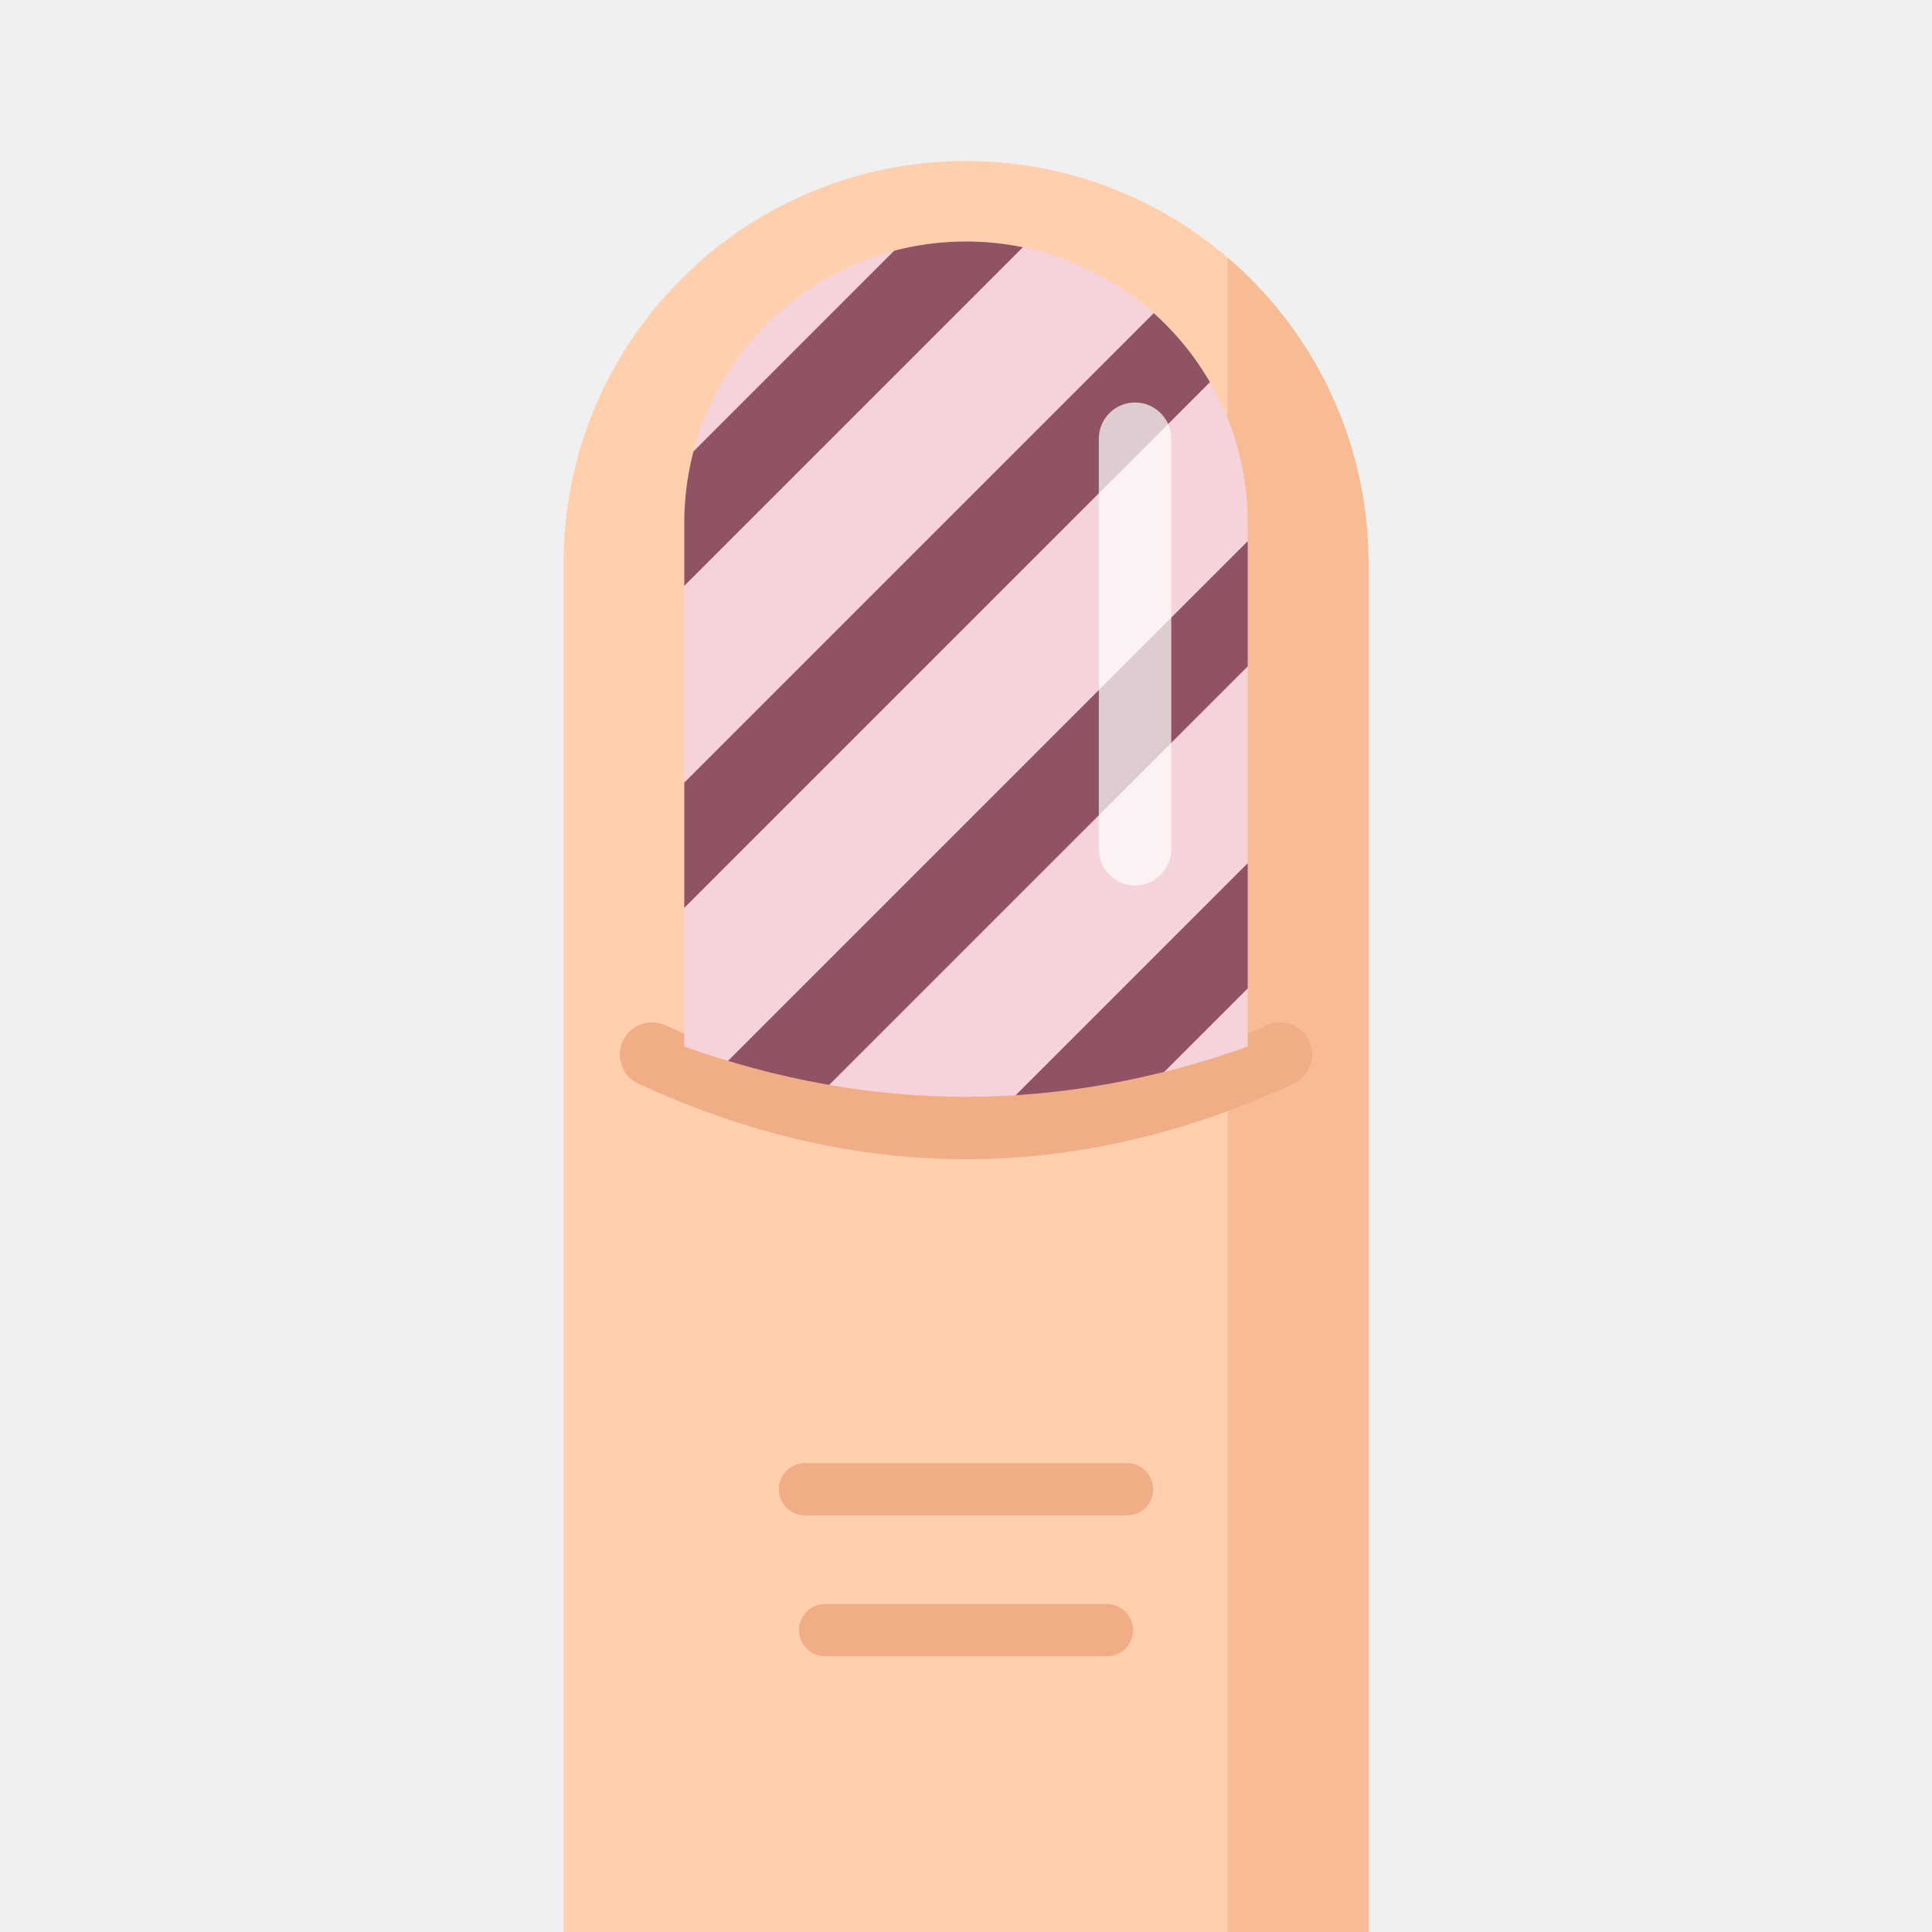
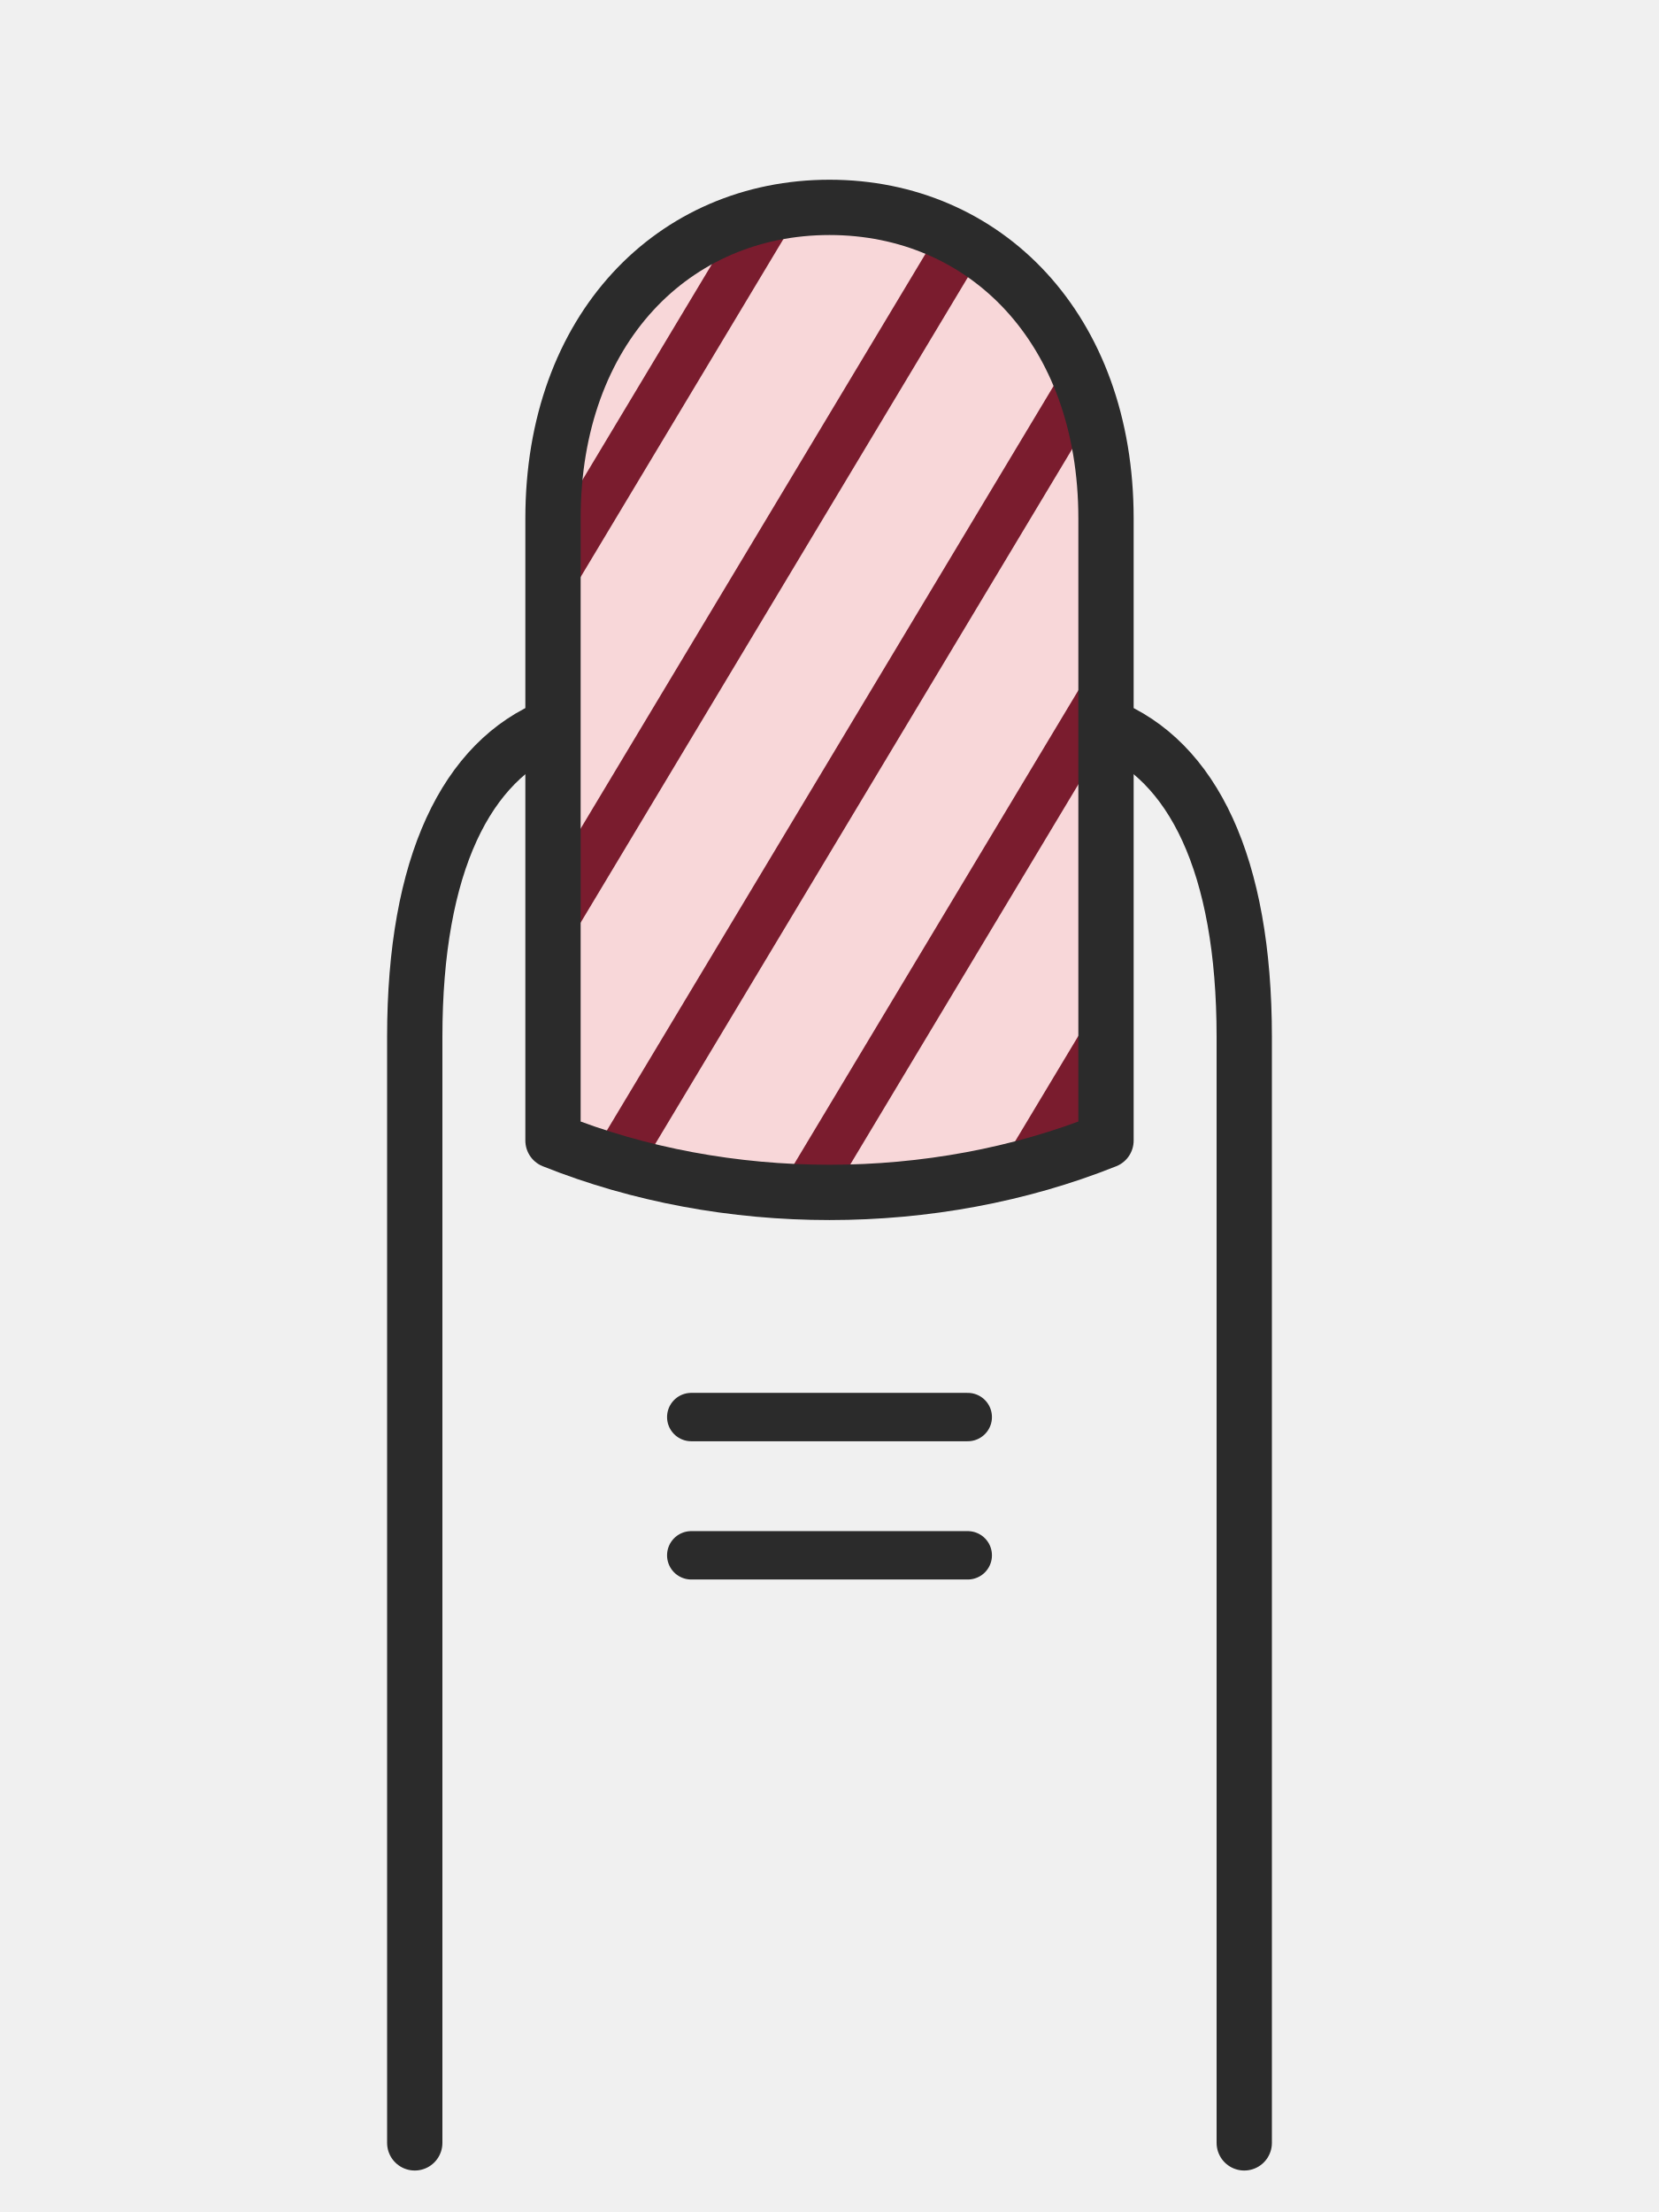
- <svg xmlns="http://www.w3.org/2000/svg" viewBox="0 0 48 48" width="48" height="48">
+ <svg xmlns="http://www.w3.org/2000/svg" viewBox="0 0 48 64" width="48" height="64" fill="none" stroke-linecap="round" stroke-linejoin="round">
  <defs>
-     <clipPath id="finger-muster">
-       <path d="M14 48 V14 A10 10 0 0 1 34 14 V48 Z" />
-     </clipPath>
-     <clipPath id="nail-muster">
-       <path d="M17 26 V13 A7 7 0 0 1 31 13 V26 Q24 28.5 17 26 Z" />
+     <clipPath id="clip-muster">
+       <path d="M16 33 V15 C16 9.5 19.5 6 24 6 C28.5 6 32 9.5 32 15 V33 C27 35 21 35 16 33 Z" />
    </clipPath>
  </defs>
-   <path d="M14 48 V14 A10 10 0 0 1 34 14 V48 Z" fill="#FFCFAE" />
-   <rect x="30.5" y="0" width="4" height="48" fill="#F7BC94" clip-path="url(#finger-muster)" />
-   <path d="M16.2 26.2 Q24 29.8 31.8 26.2" fill="none" stroke="#F1AE86" stroke-width="1.6" stroke-linecap="round" />
-   <path d="M20 37 H28 M20.5 40.5 H27.5" stroke="#F1AE86" stroke-width="1.3" stroke-linecap="round" />
-   <path d="M17 26 V13 A7 7 0 0 1 31 13 V26 Q24 28.5 17 26 Z" fill="#F6D3DA" />
-   <g clip-path="url(#nail-muster)" stroke="#8F5364" stroke-width="2.2">
-     <path d="M10 20 L26 4 M10 28 L34 4 M14 32 L38 8 M22 32 L38 16" />
+   <path d="M12 62 V30 C12 25 13.5 22 16 21 M36 62 V30 C36 25 34.5 22 32 21" stroke="#2b2b2b" stroke-width="1.6" />
+   <path d="M20 41 H28 M20 45 H28" stroke="#2b2b2b" stroke-width="1.4" />
+   <path d="M16 33 V15 C16 9.5 19.5 6 24 6 C28.5 6 32 9.5 32 15 V33 C27 35 21 35 16 33 Z" fill="#f8d7d9" />
+   <g clip-path="url(#clip-muster)">
+     <path d="M-10 40 L14 0" stroke="#7a1c2e" stroke-width="1.4" />
+     <path d="M-4 40 L20 0" stroke="#7a1c2e" stroke-width="1.4" />
+     <path d="M2 40 L26 0" stroke="#7a1c2e" stroke-width="1.4" />
+     <path d="M8 40 L32 0" stroke="#7a1c2e" stroke-width="1.4" />
+     <path d="M14 40 L38 0" stroke="#7a1c2e" stroke-width="1.4" />
+     <path d="M20 40 L44 0" stroke="#7a1c2e" stroke-width="1.4" />
+     <path d="M26 40 L50 0" stroke="#7a1c2e" stroke-width="1.4" />
+     <path d="M32 40 L56 0" stroke="#7a1c2e" stroke-width="1.4" />
+     <path d="M38 40 L62 0" stroke="#7a1c2e" stroke-width="1.4" />
  </g>
-   <rect x="27.3" y="10" width="1.8" height="12" rx="0.9" fill="#FFFFFF" fill-opacity="0.7" />
+   <path d="M16 33 V15 C16 9.5 19.5 6 24 6 C28.5 6 32 9.5 32 15 V33 C27 35 21 35 16 33 Z" stroke="#2b2b2b" stroke-width="1.6" />
</svg>
